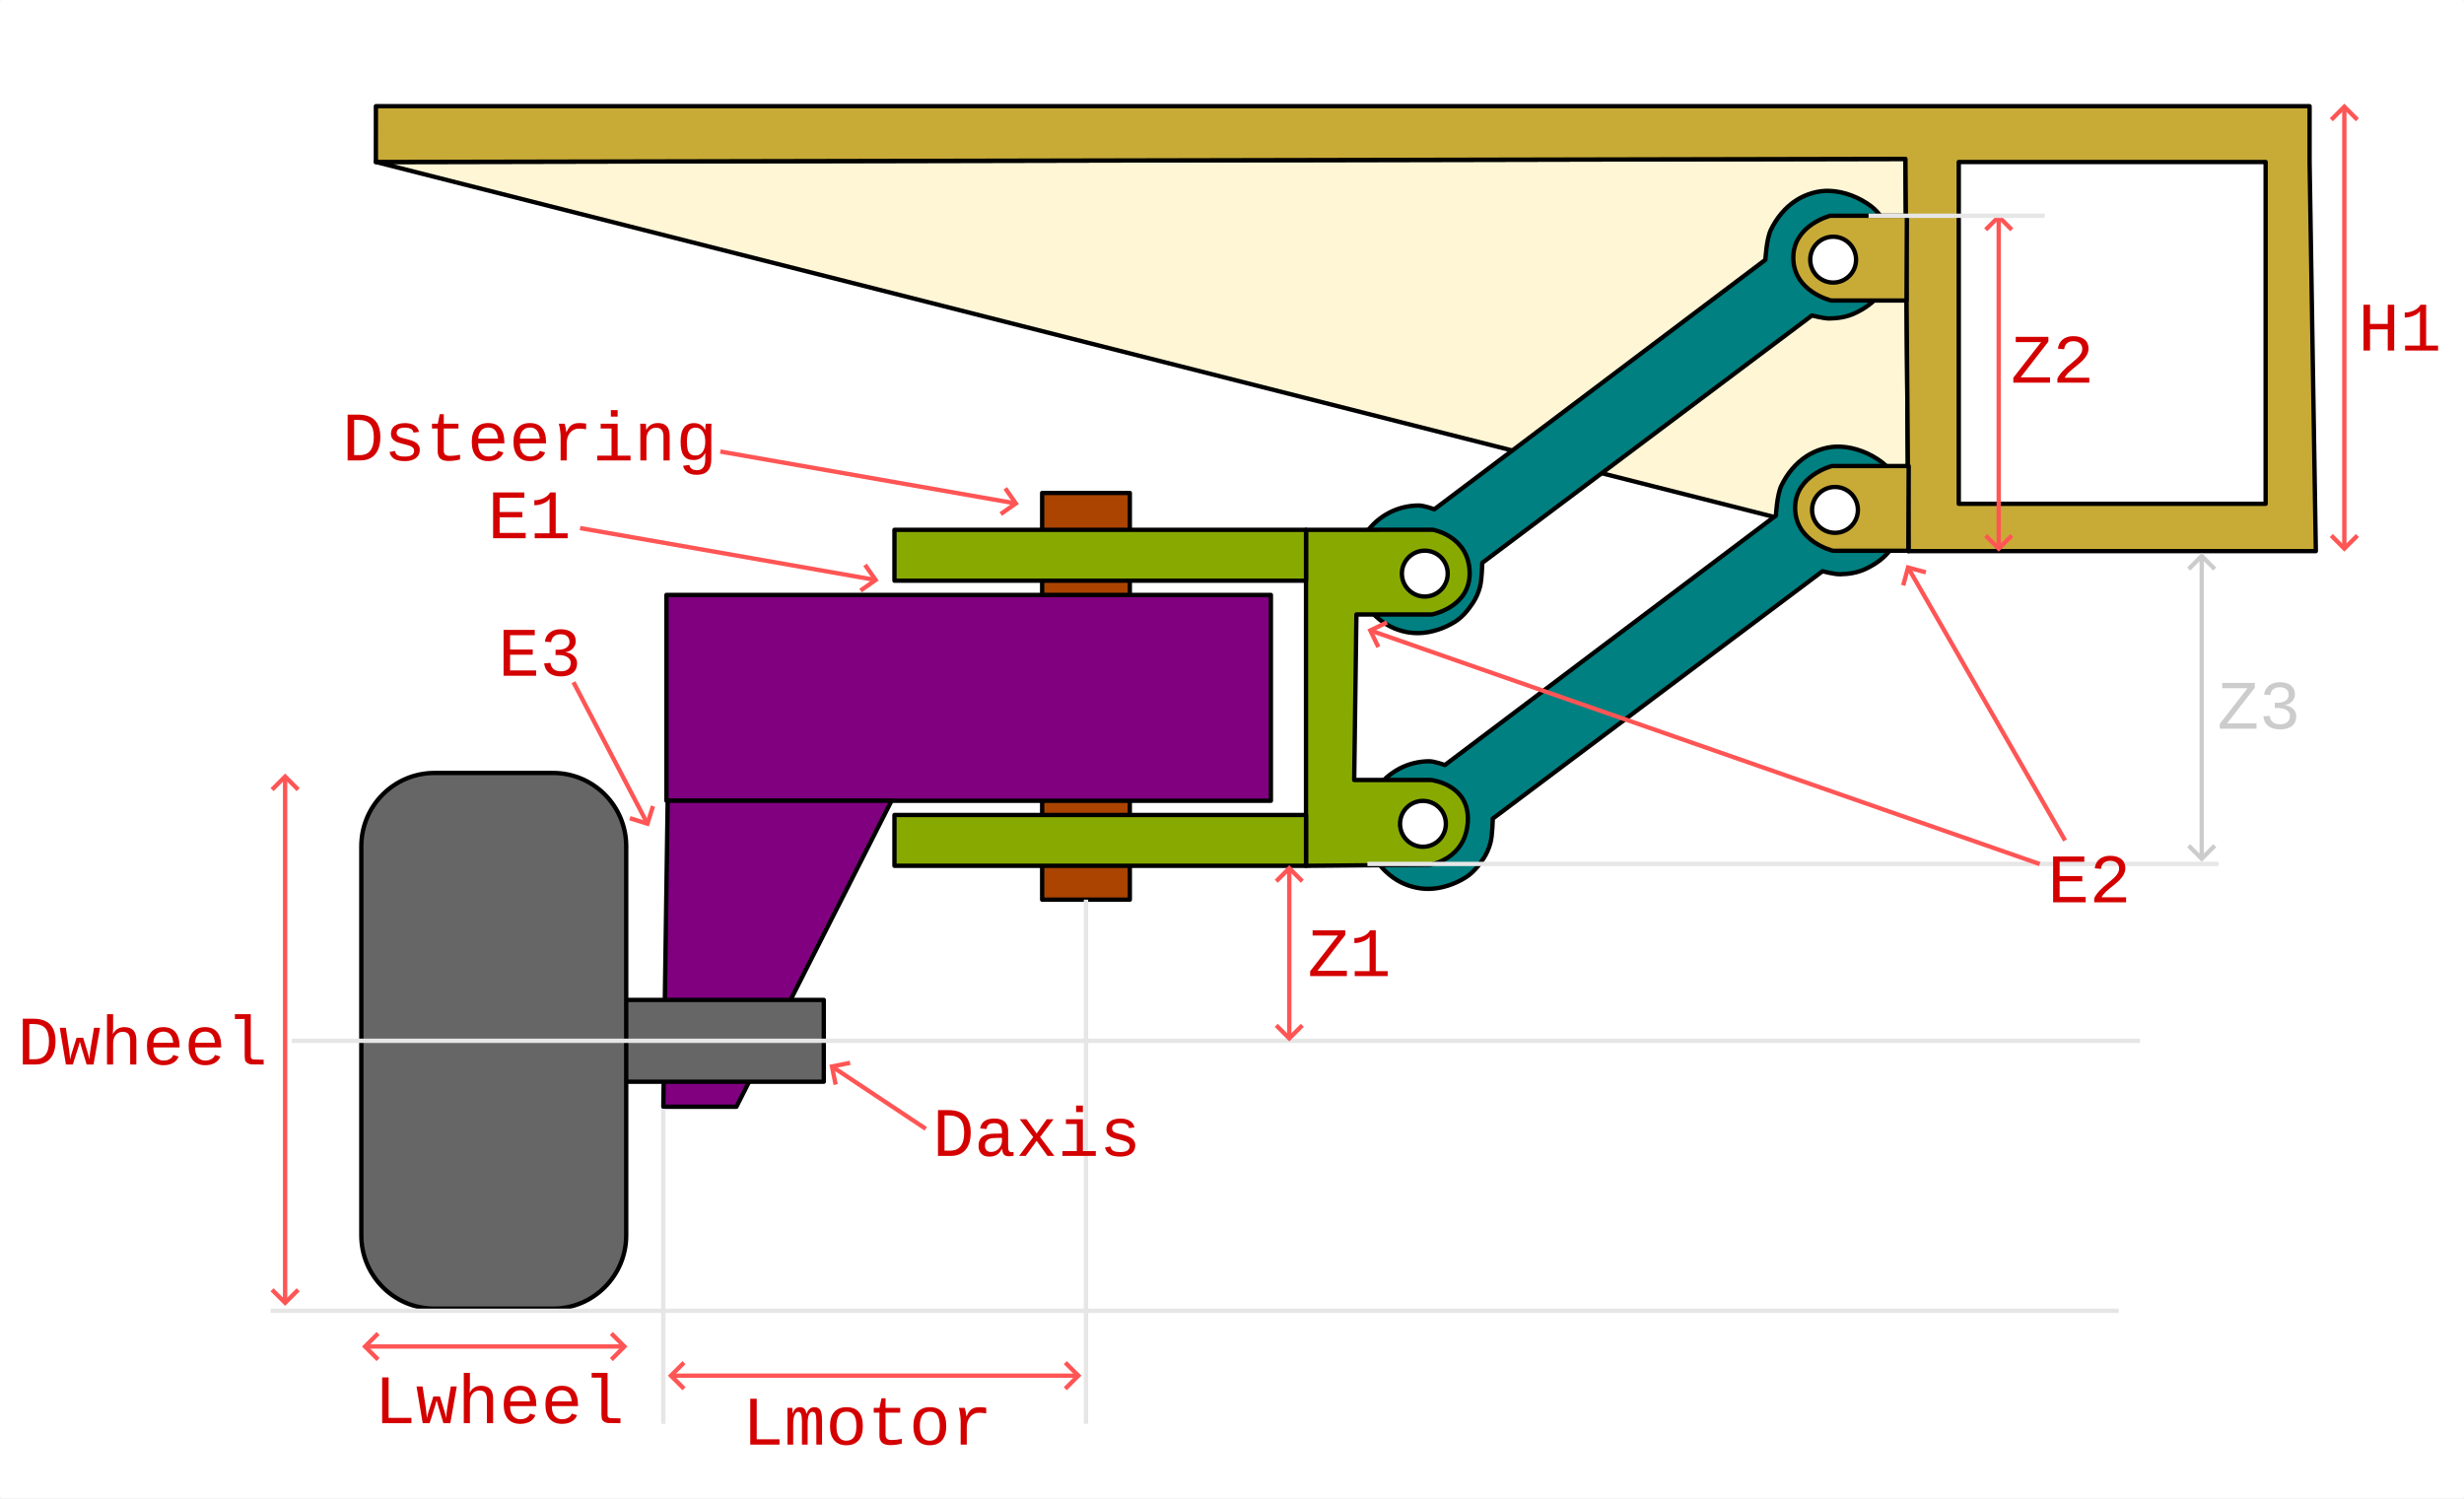
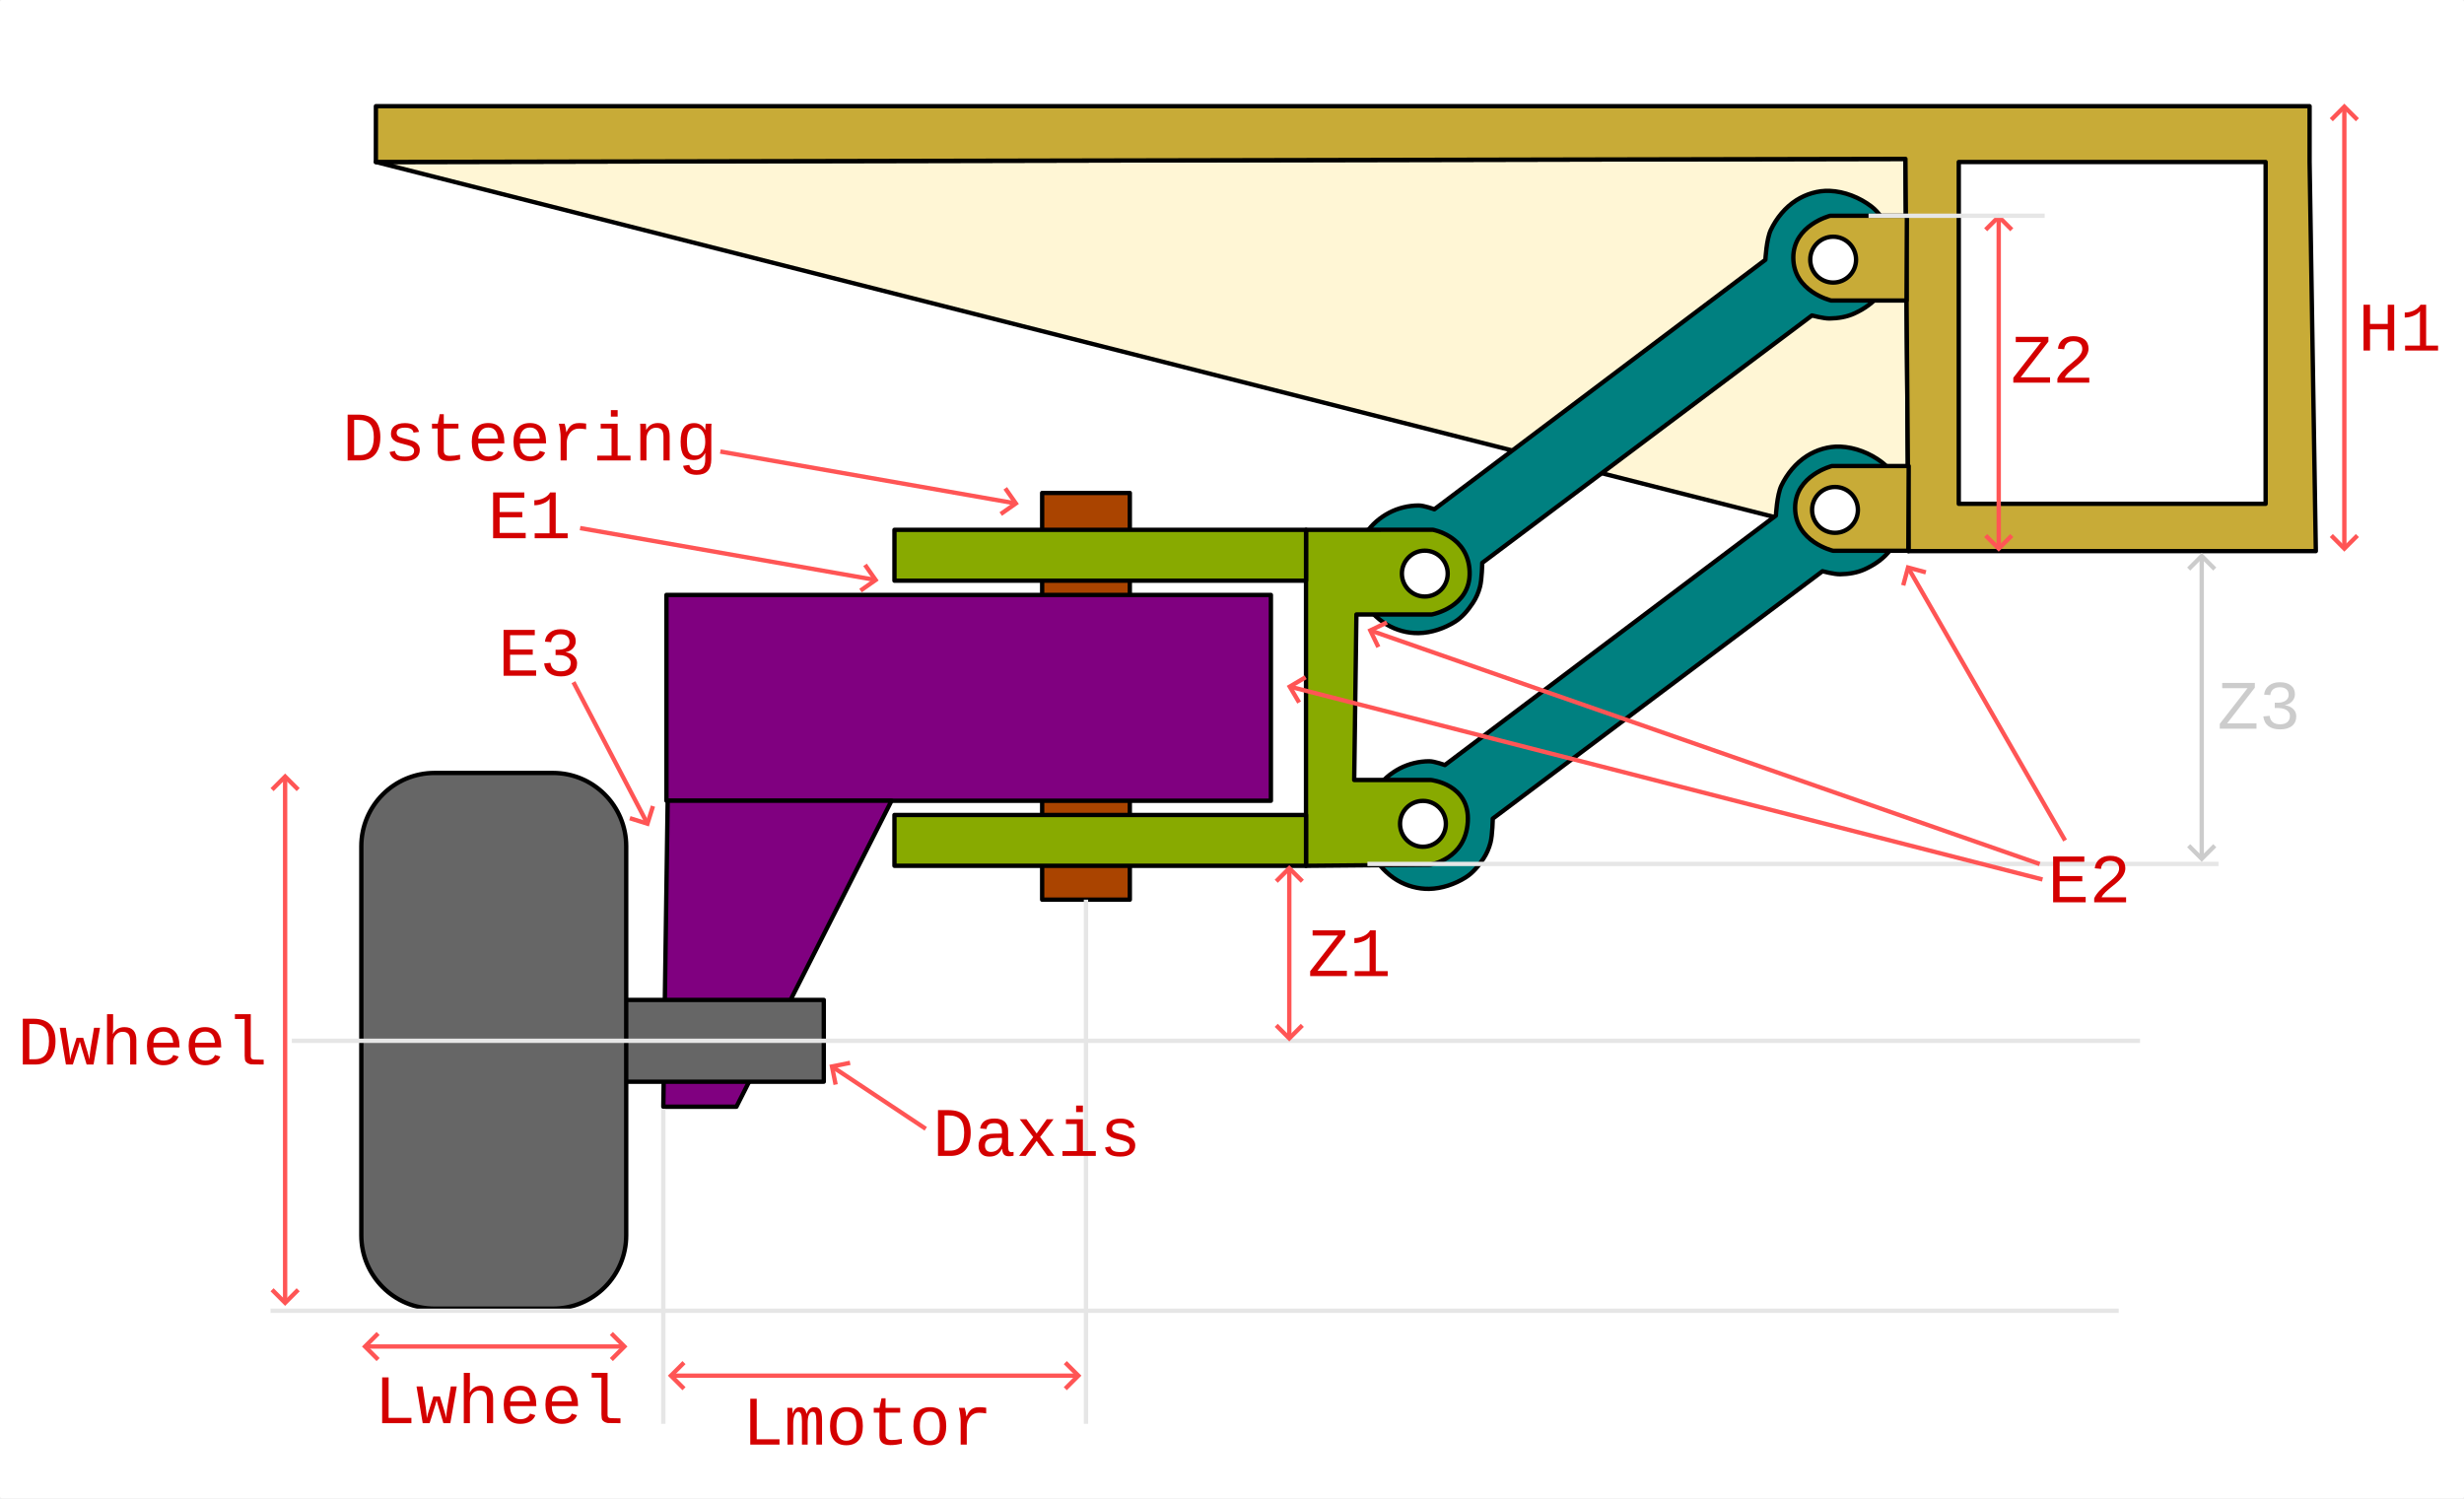
<svg xmlns="http://www.w3.org/2000/svg" width="567.356" height="345.019" viewBox="0 0 150.113 91.286" version="1.1" id="svg1">
  <defs id="defs1">
    <marker style="overflow:visible" id="ArrowWide-5-9-1-1-0-5-3" refX="0" refY="0" orient="auto-start-reverse" markerWidth="1" markerHeight="1" viewBox="0 0 1 1" preserveAspectRatio="xMidYMid">
      <path style="fill:none;stroke:context-stroke;stroke-width:1;stroke-linecap:butt" d="M 3,-3 0,0 3,3" transform="rotate(180,0.125,0)" id="path1-44-0-1-3-9-3-9" />
    </marker>
    <rect x="229.275" y="527.96" width="111.099" height="67.572" id="rect16-5-9-30-9-6" />
    <marker style="overflow:visible" id="ArrowWide-5-9-1-1-0-5-3-1" refX="0" refY="0" orient="auto-start-reverse" markerWidth="1" markerHeight="1" viewBox="0 0 1 1" preserveAspectRatio="xMidYMid">
      <path style="fill:none;stroke:context-stroke;stroke-width:1;stroke-linecap:butt" d="M 3,-3 0,0 3,3" transform="rotate(180,0.125,0)" id="path1-44-0-1-3-9-3-9-5" />
    </marker>
    <rect x="229.275" y="527.96" width="111.099" height="67.572" id="rect16-5-9-30-9-3" />
    <marker style="overflow:visible" id="ArrowWide-5-9-1-1-0-5-6" refX="0" refY="0" orient="auto-start-reverse" markerWidth="1" markerHeight="1" viewBox="0 0 1 1" preserveAspectRatio="xMidYMid">
      <path style="fill:none;stroke:context-stroke;stroke-width:1;stroke-linecap:butt" d="M 3,-3 0,0 3,3" transform="rotate(180,0.125,0)" id="path1-44-0-1-3-9-3-3" />
    </marker>
    <rect x="229.275" y="527.96" width="111.099" height="67.572" id="rect16-5-3-4-7-4-7-7" />
    <marker style="overflow:visible" id="ArrowWide-5-9-1-1-0-5-3-1-5" refX="0" refY="0" orient="auto-start-reverse" markerWidth="1" markerHeight="1" viewBox="0 0 1 1" preserveAspectRatio="xMidYMid">
      <path style="fill:none;stroke:context-stroke;stroke-width:1;stroke-linecap:butt" d="M 3,-3 0,0 3,3" transform="rotate(180,0.125,0)" id="path1-44-0-1-3-9-3-9-5-7" />
    </marker>
    <rect x="229.275" y="527.96" width="111.099" height="67.572" id="rect16-5-9-30-9-3-8" />
    <marker style="overflow:visible" id="ArrowWide-5-5-1-8-2-9-0-8" refX="0" refY="0" orient="auto-start-reverse" markerWidth="1" markerHeight="1" viewBox="0 0 1 1" preserveAspectRatio="xMidYMid">
      <path style="fill:none;stroke:context-stroke;stroke-width:1;stroke-linecap:butt" d="M 3,-3 0,0 3,3" transform="rotate(180,0.125,0)" id="path1-44-1-2-6-6-2-8-6" />
    </marker>
    <rect x="229.275" y="527.96" width="111.099" height="67.572" id="rect16-5-9-0-1-0" />
    <marker style="overflow:visible" id="ArrowWide-5-5-1-8-2-9-0-8-4" refX="0" refY="0" orient="auto-start-reverse" markerWidth="1" markerHeight="1" viewBox="0 0 1 1" preserveAspectRatio="xMidYMid">
      <path style="fill:none;stroke:context-stroke;stroke-width:1;stroke-linecap:butt" d="M 3,-3 0,0 3,3" transform="rotate(180,0.125,0)" id="path1-44-1-2-6-6-2-8-6-3" />
    </marker>
    <rect x="229.275" y="527.96" width="111.099" height="67.572" id="rect16-5-9-30-9-6-5" />
    <marker style="overflow:visible" id="ArrowWide-5-5-1-8-2-9-0-8-6" refX="0" refY="0" orient="auto-start-reverse" markerWidth="1" markerHeight="1" viewBox="0 0 1 1" preserveAspectRatio="xMidYMid">
      <path style="fill:none;stroke:context-stroke;stroke-width:1;stroke-linecap:butt" d="M 3,-3 0,0 3,3" transform="rotate(180,0.125,0)" id="path1-44-1-2-6-6-2-8-6-9" />
    </marker>
    <rect x="229.275" y="527.96" width="111.099" height="67.572" id="rect16-5-9-0-1-0-5" />
    <marker style="overflow:visible" id="ArrowWide-5-5-1-8-2-9-0-8-6-3" refX="0" refY="0" orient="auto-start-reverse" markerWidth="1" markerHeight="1" viewBox="0 0 1 1" preserveAspectRatio="xMidYMid">
      <path style="fill:none;stroke:context-stroke;stroke-width:1;stroke-linecap:butt" d="M 3,-3 0,0 3,3" transform="rotate(180,0.125,0)" id="path1-44-1-2-6-6-2-8-6-9-6" />
    </marker>
    <marker style="overflow:visible" id="ArrowWide-5-9-1-1-0-5-3-1-5-5" refX="0" refY="0" orient="auto-start-reverse" markerWidth="1" markerHeight="1" viewBox="0 0 1 1" preserveAspectRatio="xMidYMid">
      <path style="fill:none;stroke:context-stroke;stroke-width:1;stroke-linecap:butt" d="M 3,-3 0,0 3,3" transform="rotate(180,0.125,0)" id="path1-44-0-1-3-9-3-9-5-7-0" />
    </marker>
    <rect x="229.275" y="527.96" width="111.099" height="67.572" id="rect16-5-9-30-9-3-8-6" />
    <rect x="229.275" y="527.96" width="111.099" height="67.572" id="rect16-5-9-30-9-6-5-6" />
    <marker style="overflow:visible" id="ArrowWide-5-5-1-8-2-9-0-8-6-3-3" refX="0" refY="0" orient="auto-start-reverse" markerWidth="1" markerHeight="1" viewBox="0 0 1 1" preserveAspectRatio="xMidYMid">
      <path style="fill:none;stroke:context-stroke;stroke-width:1;stroke-linecap:butt" d="M 3,-3 0,0 3,3" transform="rotate(180,0.125,0)" id="path1-44-1-2-6-6-2-8-6-9-6-1" />
    </marker>
    <marker style="overflow:visible" id="ArrowWide-5-9-1-1-0-5-3-3" refX="0" refY="0" orient="auto-start-reverse" markerWidth="1" markerHeight="1" viewBox="0 0 1 1" preserveAspectRatio="xMidYMid">
      <path style="fill:none;stroke:context-stroke;stroke-width:1;stroke-linecap:butt" d="M 3,-3 0,0 3,3" transform="rotate(180,0.125,0)" id="path1-44-0-1-3-9-3-9-9" />
    </marker>
    <rect x="229.275" y="527.96" width="111.099" height="67.572" id="rect16-5-9-30-9-6-8" />
    <marker style="overflow:visible" id="ArrowWide-5-9-1-1-0-5-3-3-7" refX="0" refY="0" orient="auto-start-reverse" markerWidth="1" markerHeight="1" viewBox="0 0 1 1" preserveAspectRatio="xMidYMid">
      <path style="fill:none;stroke:context-stroke;stroke-width:1;stroke-linecap:butt" d="M 3,-3 0,0 3,3" transform="rotate(180,0.125,0)" id="path1-44-0-1-3-9-3-9-9-2" />
    </marker>
    <rect x="229.275" y="527.96" width="111.099" height="67.572" id="rect16-5-9-30-9-6-8-2" />
    <marker style="overflow:visible" id="ArrowWide-5-5-1-8-2-9-0-8-6-3-3-9" refX="0" refY="0" orient="auto-start-reverse" markerWidth="1" markerHeight="1" viewBox="0 0 1 1" preserveAspectRatio="xMidYMid">
      <path style="fill:none;stroke:context-stroke;stroke-width:1;stroke-linecap:butt" d="M 3,-3 0,0 3,3" transform="rotate(180,0.125,0)" id="path1-44-1-2-6-6-2-8-6-9-6-1-9" />
    </marker>
    <rect x="229.275" y="527.96" width="111.099" height="67.572" id="rect16-5-9-0-1-0-5-7" />
+     <marker style="overflow:visible" id="ArrowWide-5-5-1-8-2-9-0-8-4-7" refX="0" refY="0" orient="auto-start-reverse" markerWidth="1" markerHeight="1" viewBox="0 0 1 1" preserveAspectRatio="xMidYMid">
+       <path style="fill:none;stroke:context-stroke;stroke-width:1;stroke-linecap:butt" d="M 3,-3 0,0 3,3" transform="rotate(180,0.125,0)" id="path1-44-1-2-6-6-2-8-6-3-5" />
+     </marker>
  </defs>
  <g id="layer1" transform="translate(-3.187776,-559.3132)">
    <rect style="fill:#ffffff;stroke:#ffffff;stroke-width:0.265;stroke-linejoin:round" id="rect6" width="149.848" height="91.022" x="3.32" y="559.445" />
    <text xml:space="preserve" transform="matrix(0.2645833,0,0,0.2645833,-27.13064,457.0263)" id="text16-9-2-7-1-9-1-7" style="font-size:16px;line-height:normal;font-family:'Liberation Mono';-inkscape-font-specification:'Liberation Mono';text-decoration-color:#000000;white-space:pre;shape-inside:url(#rect16-5-9-0-1-0-5-7);display:inline;fill:#d40000;stroke-width:1;-inkscape-stroke:none;stop-color:#000000">
-       <tspan x="229.275" y="542.195" id="tspan3">E3</tspan>
+       <tspan x="229.275" y="542.195" id="tspan1">E3</tspan>
    </text>
    <path style="fill:#ffe6d5;stroke:#ff5555;stroke-width:0.265;stroke-linejoin:round;marker-end:url(#ArrowWide-5-5-1-8-2-9-0-8-6-3-3-9)" d="m 38.124,600.876 4.478,8.564" id="path16-3-1-2-8-7-49-6-88-4-2-3-9" />
    <text xml:space="preserve" transform="matrix(0.2645833,0,0,0.2645833,-56.41951,480.7148)" id="text16-9-2-9-5-5" style="font-size:16px;line-height:normal;font-family:'Liberation Mono';-inkscape-font-specification:'Liberation Mono';text-decoration-color:#000000;white-space:pre;shape-inside:url(#rect16-5-9-30-9-6);display:inline;fill:#d40000;stroke-width:1;-inkscape-stroke:none;stop-color:#000000">
-       <tspan x="229.275" y="542.195" id="tspan4">Dwheel</tspan>
+       <tspan x="229.275" y="542.195" id="tspan2">Dwheel</tspan>
    </text>
    <path style="fill:#ffe6d5;stroke:#ff5555;stroke-width:0.265;stroke-linejoin:round;marker-start:url(#ArrowWide-5-9-1-1-0-5-3);marker-end:url(#ArrowWide-5-9-1-1-0-5-3)" d="M 20.558,638.622 V 606.693" id="path16-3-9-6-4-0-7-5" />
    <path style="fill:#fff6d5;stroke:#000000;stroke-width:0.265;stroke-linejoin:round" d="m 119.272,568.992 -93.184,0.191 93.374,23.707 z" id="path14-0-8" />
    <rect style="fill:#aa4400;stroke:#000000;stroke-width:0.265;stroke-linejoin:round" id="rect11-20" width="5.342" height="24.78" x="66.678" y="589.347" />
    <path style="fill:#008080;stroke:#000000;stroke-width:0.265;stroke-linejoin:round" d="m 111.38,590.725 c 0,0 0.066,-1.261 0.331,-1.817 0.342,-0.718 0.883,-1.382 1.552,-1.81 0.593,-0.379 1.327,-0.602 2.03,-0.573 0.904,0.037 1.824,0.4 2.544,0.95 0.473,0.361 0.807,0.903 1.044,1.449 0.202,0.464 0.33,0.984 0.296,1.489 -0.055,0.833 -0.32,1.693 -0.806,2.371 -0.388,0.542 -0.978,0.942 -1.585,1.217 -0.462,0.21 -0.986,0.292 -1.493,0.299 -0.364,0.006 -1.076,-0.184 -1.076,-0.184 l -20.087,15.074 c 0,0 -0.014,0.986 -0.137,1.458 -0.09,0.346 -0.236,0.684 -0.434,0.982 -0.292,0.438 -0.641,0.867 -1.088,1.146 -0.656,0.409 -1.44,0.676 -2.213,0.693 -0.669,0.014 -1.365,-0.177 -1.941,-0.52 -0.635,-0.378 -1.173,-0.96 -1.525,-1.611 -0.287,-0.529 -0.44,-1.155 -0.419,-1.757 0.026,-0.77 0.268,-1.56 0.687,-2.207 0.339,-0.524 0.851,-0.951 1.404,-1.241 0.545,-0.285 1.178,-0.439 1.794,-0.439 0.327,-1.8e-4 0.954,0.232 0.954,0.232 z" id="path7-1-0-2" />
    <path style="fill:#008080;stroke:#000000;stroke-width:0.265;stroke-linejoin:round" d="m 110.739,575.142 c 0,0 0.066,-1.261 0.331,-1.817 0.342,-0.718 0.883,-1.382 1.552,-1.81 0.593,-0.379 1.327,-0.602 2.03,-0.573 0.904,0.037 1.824,0.4 2.544,0.95 0.473,0.361 0.807,0.903 1.044,1.449 0.202,0.464 0.33,0.984 0.296,1.489 -0.055,0.833 -0.32,1.693 -0.806,2.371 -0.388,0.542 -0.978,0.942 -1.585,1.217 -0.462,0.21 -0.986,0.292 -1.493,0.299 -0.364,0.006 -1.076,-0.184 -1.076,-0.184 l -20.087,15.074 c 0,0 -0.014,0.986 -0.137,1.458 -0.09,0.346 -0.236,0.684 -0.434,0.982 -0.292,0.438 -0.641,0.867 -1.088,1.146 -0.656,0.409 -1.44,0.676 -2.213,0.693 -0.669,0.014 -1.365,-0.177 -1.941,-0.52 -0.635,-0.378 -1.173,-0.96 -1.525,-1.611 -0.287,-0.529 -0.44,-1.155 -0.419,-1.757 0.026,-0.77 0.268,-1.56 0.687,-2.207 0.339,-0.524 0.851,-0.951 1.404,-1.241 0.545,-0.285 1.178,-0.439 1.794,-0.439 0.327,-1.7e-4 0.954,0.232 0.954,0.232 z" id="path7-6-3" />
    <path style="fill:#88aa00;stroke:#000000;stroke-width:0.265;stroke-linejoin:round" d="m 82.754,591.595 7.721,-0.007 c 0,0 2.167,0.371 2.246,2.551 0.079,2.18 -2.307,2.612 -2.307,2.612 h -4.59 l -0.135,10.084 h 4.674 c 0,0 2.389,0.249 2.246,2.551 -0.144,2.301 -2.307,2.612 -2.307,2.612 l -7.549,0.067 z" id="path6-1-7" />
    <ellipse style="fill:#ffffff;stroke:#000000;stroke-width:0.265;stroke-linejoin:round" id="path5-0-2-5-5" cx="89.878" cy="609.506" rx="1.396" ry="1.397" />
    <ellipse style="fill:#ffffff;stroke:#000000;stroke-width:0.265;stroke-linejoin:round" id="path5-2-2-2-5-9" cx="89.99" cy="594.26" rx="1.396" ry="1.397" />
    <rect style="fill:#88aa00;stroke:#000000;stroke-width:0.265;stroke-linejoin:round" id="rect5-2-4-2" width="3.098" height="25.074" x="-594.692" y="-82.754" transform="matrix(0,-1,-1,0,0,0)" />
    <rect style="fill:#88aa00;stroke:#000000;stroke-width:0.265;stroke-linejoin:round" id="rect5-2-3-7-2" width="3.098" height="25.074" x="-612.063" y="-82.754" transform="matrix(0,-1,-1,0,0,0)" />
    <rect style="fill:#800080;stroke:#000000;stroke-width:0.265;stroke-linejoin:round" id="rect8-6-8" width="36.824" height="12.541" x="-80.614" y="595.559" transform="scale(-1,1)" />
    <path style="fill:#800080;stroke:#000000;stroke-width:0.265;stroke-linejoin:round" d="m 43.864,608.099 -0.265,18.643 h 4.453 l 9.45,-18.643 z" id="path8-5-9" />
    <rect style="fill:#666666;stroke:#000000;stroke-width:0.265;stroke-linejoin:round" id="rect10-6-7" width="18.134" height="4.982" x="-53.375" y="620.235" ry="0" transform="scale(-1,1)" />
    <rect style="fill:#666666;stroke:#000000;stroke-width:0.265;stroke-linejoin:round" id="rect9-9-3" width="16.138" height="32.64" x="-41.338" y="606.406" ry="4.466" transform="scale(-1,1)" />
    <path style="fill:#c8ab37;stroke:#000000;stroke-width:0.265;stroke-linejoin:round" d="M 26.089,565.782 H 143.894 v 3.401 l 0.38,23.707 h -24.812 l -0.191,-23.898 -93.184,0.191 z" id="path8-9" />
    <rect style="fill:#ffffff;stroke:#000000;stroke-width:0.265;stroke-linejoin:round" id="rect2-3" width="18.695" height="20.826" x="122.521" y="569.183" />
    <path style="fill:#c8ab37;stroke:#000000;stroke-width:0.265;stroke-linejoin:round" d="m 119.448,592.869 h -4.59 c 0,0 -2.305,-0.539 -2.307,-2.612 -0.001,-1.984 2.246,-2.551 2.246,-2.551 h 4.674 z" id="path4-6-4" />
    <ellipse style="fill:#ffffff;stroke:#000000;stroke-width:0.265;stroke-linejoin:round" id="path5-0-7" cx="-114.98" cy="590.379" transform="scale(-1,1)" rx="1.396" ry="1.397" />
    <path style="fill:#c8ab37;stroke:#000000;stroke-width:0.265;stroke-linejoin:round" d="m 119.337,577.623 h -4.59 c 0,0 -2.305,-0.539 -2.307,-2.612 -10e-4,-1.984 2.246,-2.551 2.246,-2.551 h 4.674 z" id="path4-1-6-8" />
    <ellipse style="fill:#ffffff;stroke:#000000;stroke-width:0.265;stroke-linejoin:round" id="path5-2-2-4" cx="-114.868" cy="575.132" transform="scale(-1,1)" rx="1.396" ry="1.397" />
    <path style="fill:#ffffff;stroke:#e6e6e6;stroke-width:0.265;stroke-linejoin:round" d="M 19.67,639.174 H 132.267" id="path2" />
    <path style="fill:#ffffff;stroke:#e6e6e6;stroke-width:0.265;stroke-linejoin:round" d="M 20.967,622.726 H 133.564" id="path2-1" />
    <path style="fill:#ffe6d5;stroke:#ff5555;stroke-width:0.265;stroke-linejoin:round;marker-start:url(#ArrowWide-5-9-1-1-0-5-3-1);marker-end:url(#ArrowWide-5-9-1-1-0-5-3-1)" d="M 81.734,622.512 V 612.277" id="path16-3-9-6-4-0-7-5-8" />
    <text xml:space="preserve" transform="matrix(0.2645833,0,0,0.2645833,22.19141,475.326)" id="text16-9-2-9-5-4" style="font-size:16px;line-height:normal;font-family:'Liberation Mono';-inkscape-font-specification:'Liberation Mono';text-decoration-color:#000000;white-space:pre;shape-inside:url(#rect16-5-9-30-9-3);display:inline;fill:#d40000;stroke-width:1;-inkscape-stroke:none;stop-color:#000000">
-       <tspan x="229.275" y="542.195" id="tspan5">Z1</tspan>
+       <tspan x="229.275" y="542.195" id="tspan3">Z1</tspan>
    </text>
    <path style="fill:#ffe6d5;stroke:#ff5555;stroke-width:0.265;stroke-linejoin:round;marker-start:url(#ArrowWide-5-9-1-1-0-5-6);marker-end:url(#ArrowWide-5-9-1-1-0-5-6)" d="M 146.011,592.671 V 565.88" id="path16-3-9-6-4-0-7-6" />
    <text xml:space="preserve" transform="matrix(0.2645833,0,0,0.2645833,86.18283,437.2138)" id="text16-9-3-4-5-3-4-2" style="font-size:16px;line-height:normal;font-family:'Liberation Mono';-inkscape-font-specification:'Liberation Mono';text-decoration-color:#000000;white-space:pre;shape-inside:url(#rect16-5-3-4-7-4-7-7);display:inline;fill:#d40000;stroke-width:1;-inkscape-stroke:none;stop-color:#000000">
-       <tspan x="229.275" y="542.195" id="tspan6">H1</tspan>
+       <tspan x="229.275" y="542.195" id="tspan4">H1</tspan>
    </text>
    <path style="fill:#ffe6d5;stroke:#ff5555;stroke-width:0.265;stroke-linejoin:round;marker-start:url(#ArrowWide-5-9-1-1-0-5-3-1-5);marker-end:url(#ArrowWide-5-9-1-1-0-5-3-1-5)" d="M 124.955,592.672 V 572.581" id="path16-3-9-6-4-0-7-5-8-9" />
    <path style="fill:#ffffff;stroke:#e6e6e6;stroke-width:0.265;stroke-linejoin:round" d="m 117.023,572.46 h 10.732" id="path2-8" />
    <text xml:space="preserve" transform="matrix(0.2645833,0,0,0.2645833,65.02873,439.1707)" id="text16-9-2-9-5-4-4" style="font-size:16px;line-height:normal;font-family:'Liberation Mono';-inkscape-font-specification:'Liberation Mono';text-decoration-color:#000000;white-space:pre;shape-inside:url(#rect16-5-9-30-9-3-8);display:inline;fill:#d40000;stroke-width:1;-inkscape-stroke:none;stop-color:#000000">
-       <tspan x="229.275" y="542.195" id="tspan7">Z2</tspan>
+       <tspan x="229.275" y="542.195" id="tspan5">Z2</tspan>
    </text>
    <text xml:space="preserve" transform="matrix(0.2645833,0,0,0.2645833,-36.6301,443.9097)" id="text16-9-2-9-5-5-5" style="font-size:16px;line-height:normal;font-family:'Liberation Mono';-inkscape-font-specification:'Liberation Mono';text-decoration-color:#000000;white-space:pre;shape-inside:url(#rect16-5-9-30-9-6-5);display:inline;fill:#d40000;stroke-width:1;-inkscape-stroke:none;stop-color:#000000">
-       <tspan x="229.275" y="542.195" id="tspan8">Dsteering</tspan>
+       <tspan x="229.275" y="542.195" id="tspan6">Dsteering</tspan>
    </text>
    <path style="fill:#ffe6d5;stroke:#ff5555;stroke-width:0.265;stroke-linejoin:round;marker-end:url(#ArrowWide-5-5-1-8-2-9-0-8-6)" d="m 47.071,586.824 17.94,3.15" id="path16-3-1-2-8-7-49-6-88-4" />
    <text xml:space="preserve" transform="matrix(0.2645833,0,0,0.2645833,-27.76697,448.6501)" id="text16-9-2-7-1-9-1" style="font-size:16px;line-height:normal;font-family:'Liberation Mono';-inkscape-font-specification:'Liberation Mono';text-decoration-color:#000000;white-space:pre;shape-inside:url(#rect16-5-9-0-1-0-5);display:inline;fill:#d40000;stroke-width:1;-inkscape-stroke:none;stop-color:#000000">
-       <tspan x="229.275" y="542.195" id="tspan9">E1</tspan>
+       <tspan x="229.275" y="542.195" id="tspan7">E1</tspan>
    </text>
    <path style="fill:#ffe6d5;stroke:#ff5555;stroke-width:0.265;stroke-linejoin:round;marker-end:url(#ArrowWide-5-5-1-8-2-9-0-8-6-3)" d="m 38.528,591.488 17.94,3.15" id="path16-3-1-2-8-7-49-6-88-4-2" />
    <path style="fill:#ffffff;stroke:#e6e6e6;stroke-width:0.265;stroke-linejoin:round" d="M 86.494,611.948 H 138.345" id="path2-1-1" />
    <path style="fill:#ffe6d5;stroke:#ff5555;stroke-width:0.265;stroke-linejoin:round;marker-end:url(#ArrowWide-5-5-1-8-2-9-0-8)" d="m 128.998,610.519 -9.535,-16.571" id="path16-3-1-2-8-7-49-6-88" />
    <text xml:space="preserve" transform="matrix(0.2645833,0,0,0.2645833,67.27161,470.8298)" id="text16-9-2-7-1-9" style="font-size:16px;line-height:normal;font-family:'Liberation Mono';-inkscape-font-specification:'Liberation Mono';text-decoration-color:#000000;white-space:pre;shape-inside:url(#rect16-5-9-0-1-0);display:inline;fill:#d40000;stroke-width:1;-inkscape-stroke:none;stop-color:#000000">
-       <tspan x="229.275" y="542.195" id="tspan10">E2</tspan>
+       <tspan x="229.275" y="542.195" id="tspan8">E2</tspan>
    </text>
    <path style="fill:#ffe6d5;stroke:#ff5555;stroke-width:0.265;stroke-linejoin:round;marker-end:url(#ArrowWide-5-5-1-8-2-9-0-8-4)" d="M 127.452,611.956 86.733,597.745" id="path16-3-1-2-8-7-49-6-88-0" />
    <path style="fill:#ffe6d5;stroke:#cccccc;stroke-width:0.265;stroke-linejoin:round;marker-start:url(#ArrowWide-5-9-1-1-0-5-3-1-5-5);marker-end:url(#ArrowWide-5-9-1-1-0-5-3-1-5-5)" d="M 137.322,611.566 V 593.254" id="path16-3-9-6-4-0-7-5-8-9-2" />
    <text xml:space="preserve" transform="matrix(0.2645833,0,0,0.2645833,77.60661,460.2544)" id="text16-9-2-9-5-4-4-4" style="font-size:16px;line-height:normal;font-family:'Liberation Mono';-inkscape-font-specification:'Liberation Mono';text-decoration-color:#000000;white-space:pre;shape-inside:url(#rect16-5-9-30-9-3-8-6);display:inline;fill:#cccccc;stroke-width:1;-inkscape-stroke:none;stop-color:#000000">
-       <tspan x="229.275" y="542.195" id="tspan11">Z3</tspan>
+       <tspan x="229.275" y="542.195" id="tspan9">Z3</tspan>
    </text>
    <path style="fill:#ffe6d5;stroke:#ff5555;stroke-width:0.265;stroke-linejoin:round;marker-end:url(#ArrowWide-5-5-1-8-2-9-0-8-6-3-3)" d="m 59.588,628.088 -5.658,-3.761" id="path16-3-1-2-8-7-49-6-88-4-2-3" />
    <path style="fill:#ffe6d5;stroke:#ff5555;stroke-width:0.265;stroke-linejoin:round;marker-start:url(#ArrowWide-5-9-1-1-0-5-3-3);marker-end:url(#ArrowWide-5-9-1-1-0-5-3-3)" d="M 41.161,641.352 H 25.493" id="path16-3-9-6-4-0-7-5-9" />
    <text xml:space="preserve" transform="matrix(0.2645833,0,0,0.2645833,-34.68404,502.5665)" id="text16-9-2-9-5-5-6" style="font-size:16px;line-height:normal;font-family:'Liberation Mono';-inkscape-font-specification:'Liberation Mono';text-decoration-color:#000000;white-space:pre;shape-inside:url(#rect16-5-9-30-9-6-8);display:inline;fill:#d40000;stroke-width:1;-inkscape-stroke:none;stop-color:#000000">
-       <tspan x="229.275" y="542.195" id="tspan12">Lwheel</tspan>
+       <tspan x="229.275" y="542.195" id="tspan10">Lwheel</tspan>
    </text>
    <path style="fill:#ffffff;stroke:#e6e6e6;stroke-width:0.265;stroke-linejoin:round" d="m 69.348,614.128 v 31.936" id="path2-1-1-6" />
    <path style="fill:#ffffff;stroke:#e6e6e6;stroke-width:0.265;stroke-linejoin:round" d="m 43.599,626.875 v 19.189" id="path2-1-1-6-6" />
    <text xml:space="preserve" transform="matrix(0.2645833,0,0,0.2645833,-0.6640716,486.2839)" id="text16-9-2-9-5-5-5-9" style="font-size:16px;line-height:normal;font-family:'Liberation Mono';-inkscape-font-specification:'Liberation Mono';text-decoration-color:#000000;white-space:pre;shape-inside:url(#rect16-5-9-30-9-6-5-6);display:inline;fill:#d40000;stroke-width:1;-inkscape-stroke:none;stop-color:#000000">
-       <tspan x="229.275" y="542.195" id="tspan13">Daxis</tspan>
+       <tspan x="229.275" y="542.195" id="tspan11">Daxis</tspan>
    </text>
    <path style="fill:#ffe6d5;stroke:#ff5555;stroke-width:0.265;stroke-linejoin:round;marker-start:url(#ArrowWide-5-9-1-1-0-5-3-3-7);marker-end:url(#ArrowWide-5-9-1-1-0-5-3-3-7)" d="M 68.817,643.127 H 44.13" id="path16-3-9-6-4-0-7-5-9-9" />
    <text xml:space="preserve" transform="matrix(0.2645833,0,0,0.2645833,-12.25776,503.8697)" id="text16-9-2-9-5-5-6-1" style="font-size:16px;line-height:normal;font-family:'Liberation Mono';-inkscape-font-specification:'Liberation Mono';text-decoration-color:#000000;white-space:pre;shape-inside:url(#rect16-5-9-30-9-6-8-2);display:inline;fill:#d40000;stroke-width:1;-inkscape-stroke:none;stop-color:#000000">
-       <tspan x="229.275" y="542.195" id="tspan14">Lmotor</tspan>
+       <tspan x="229.275" y="542.195" id="tspan12">Lmotor</tspan>
    </text>
+     <path style="fill:#ffe6d5;stroke:#ff5555;stroke-width:0.265;stroke-linejoin:round;marker-end:url(#ArrowWide-5-5-1-8-2-9-0-8-4-7)" d="M 127.623,612.897 81.826,601.163" id="path16-3-1-2-8-7-49-6-88-0-6" />
  </g>
</svg>
